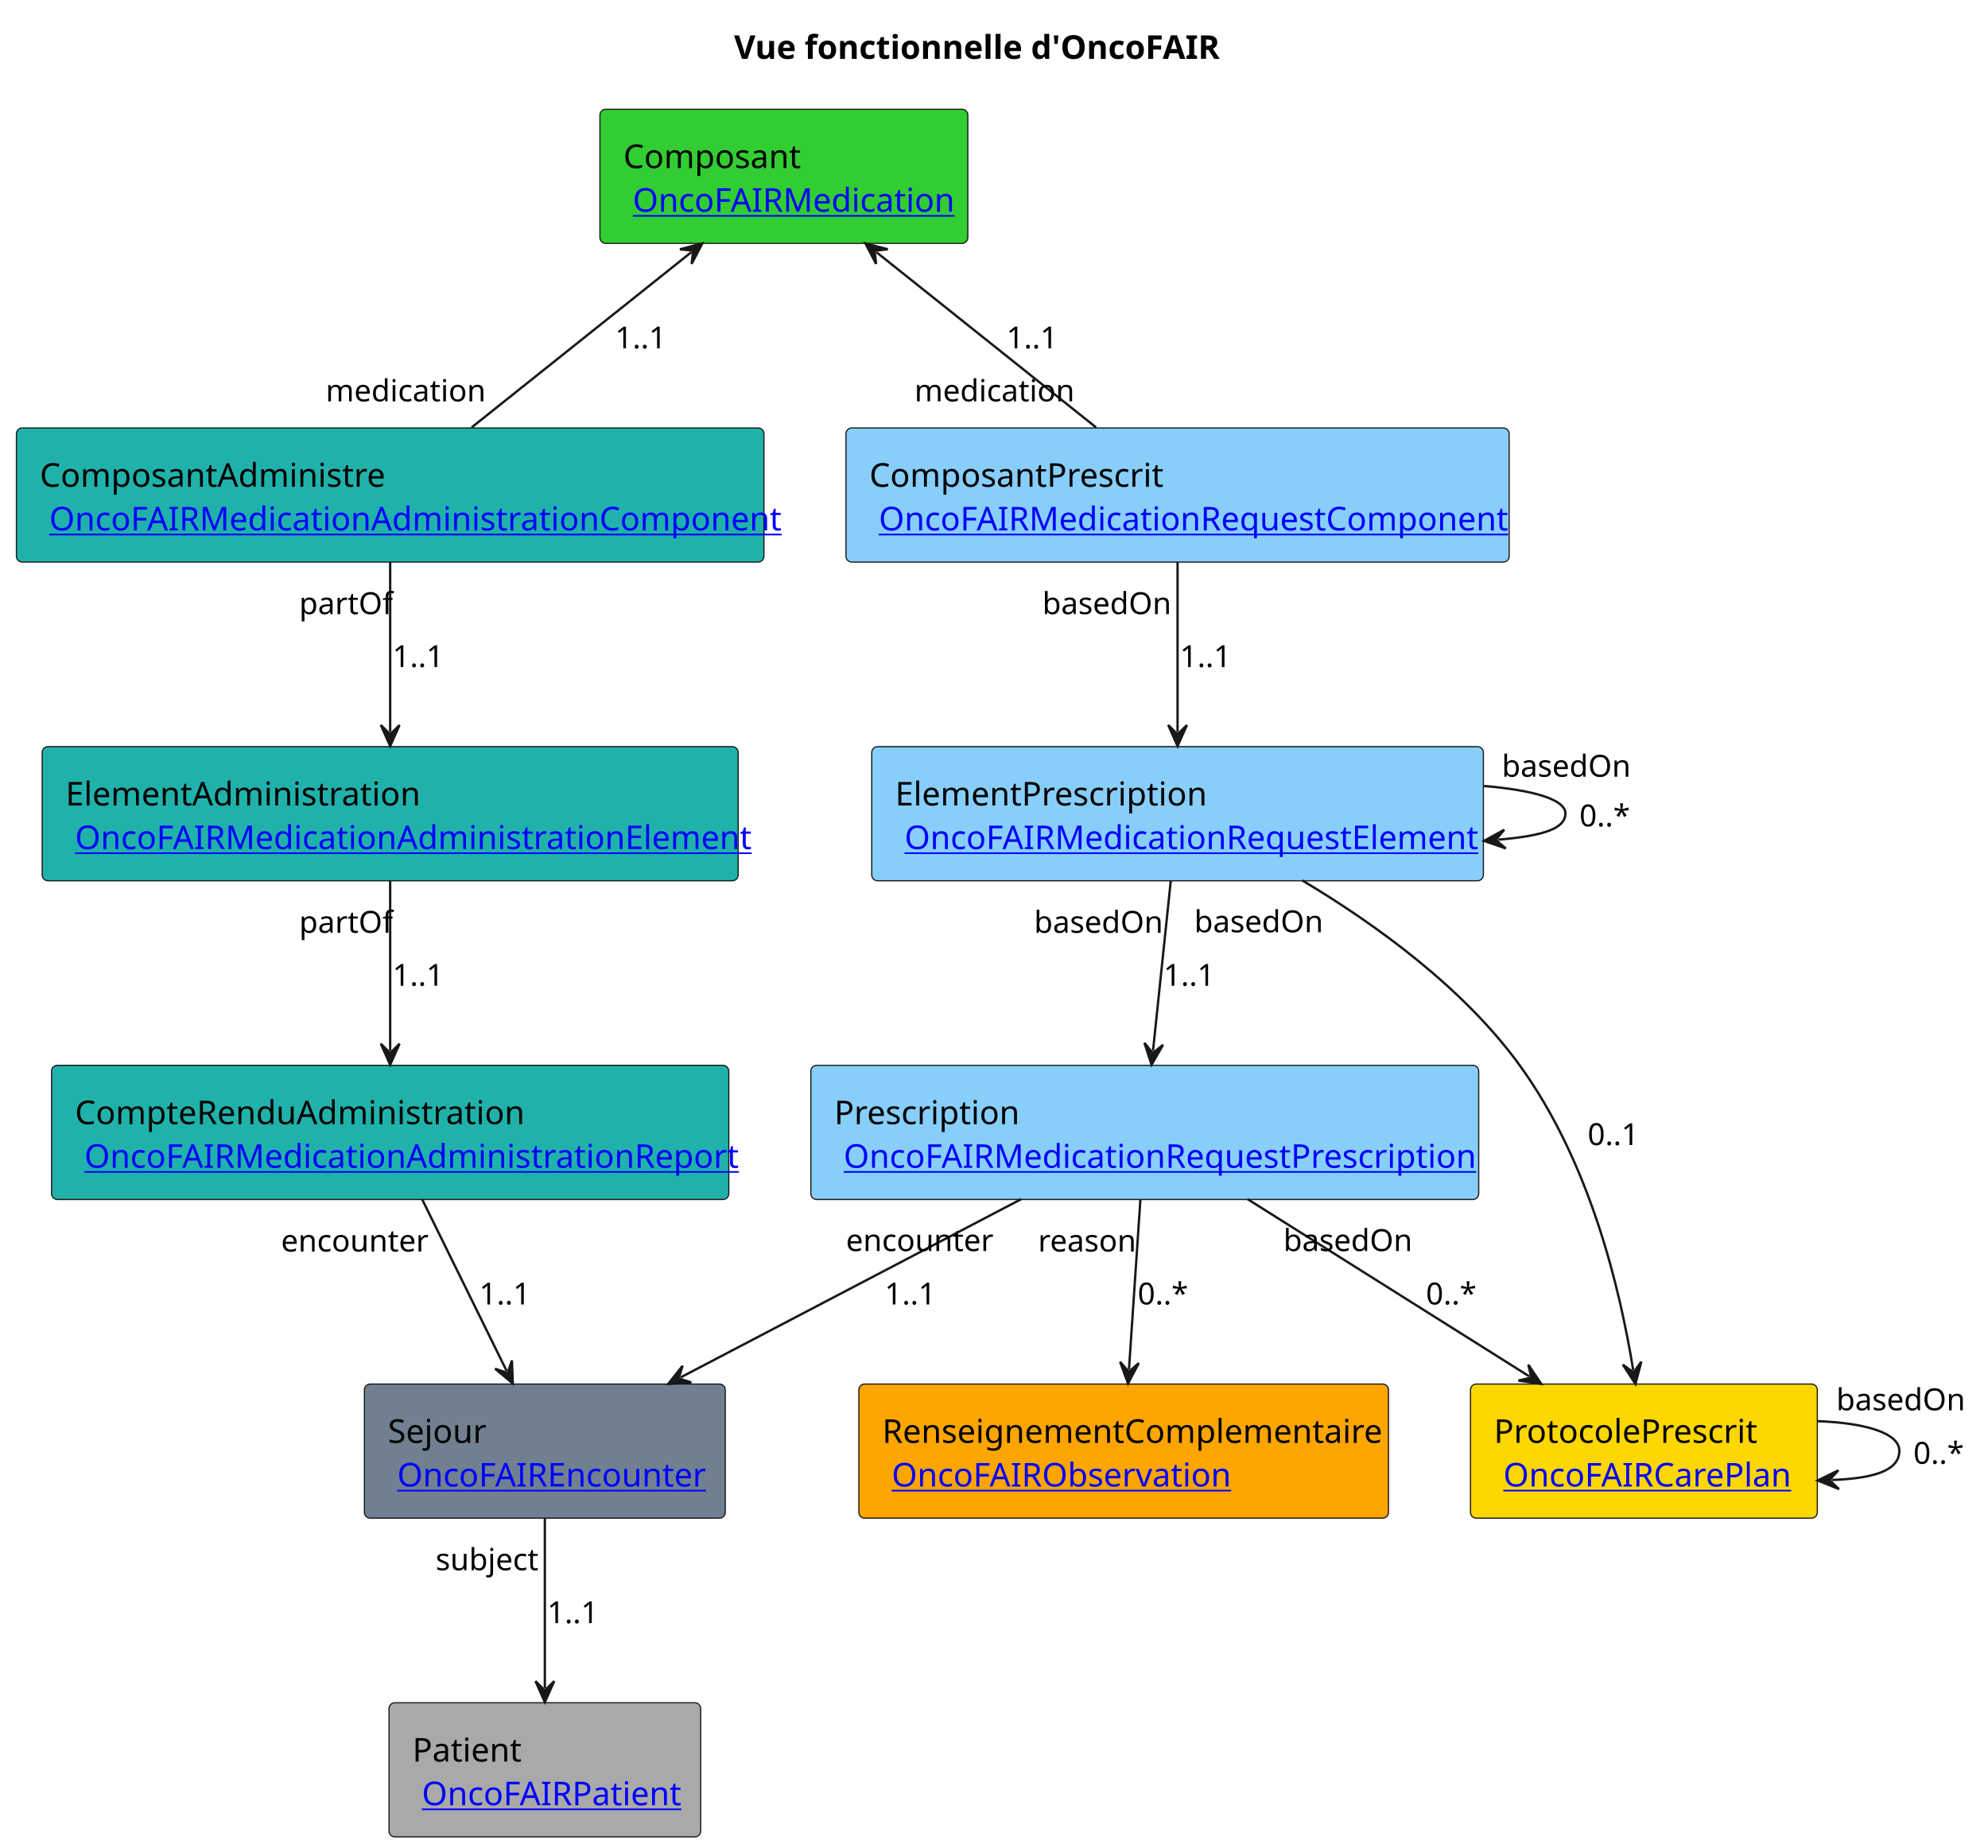
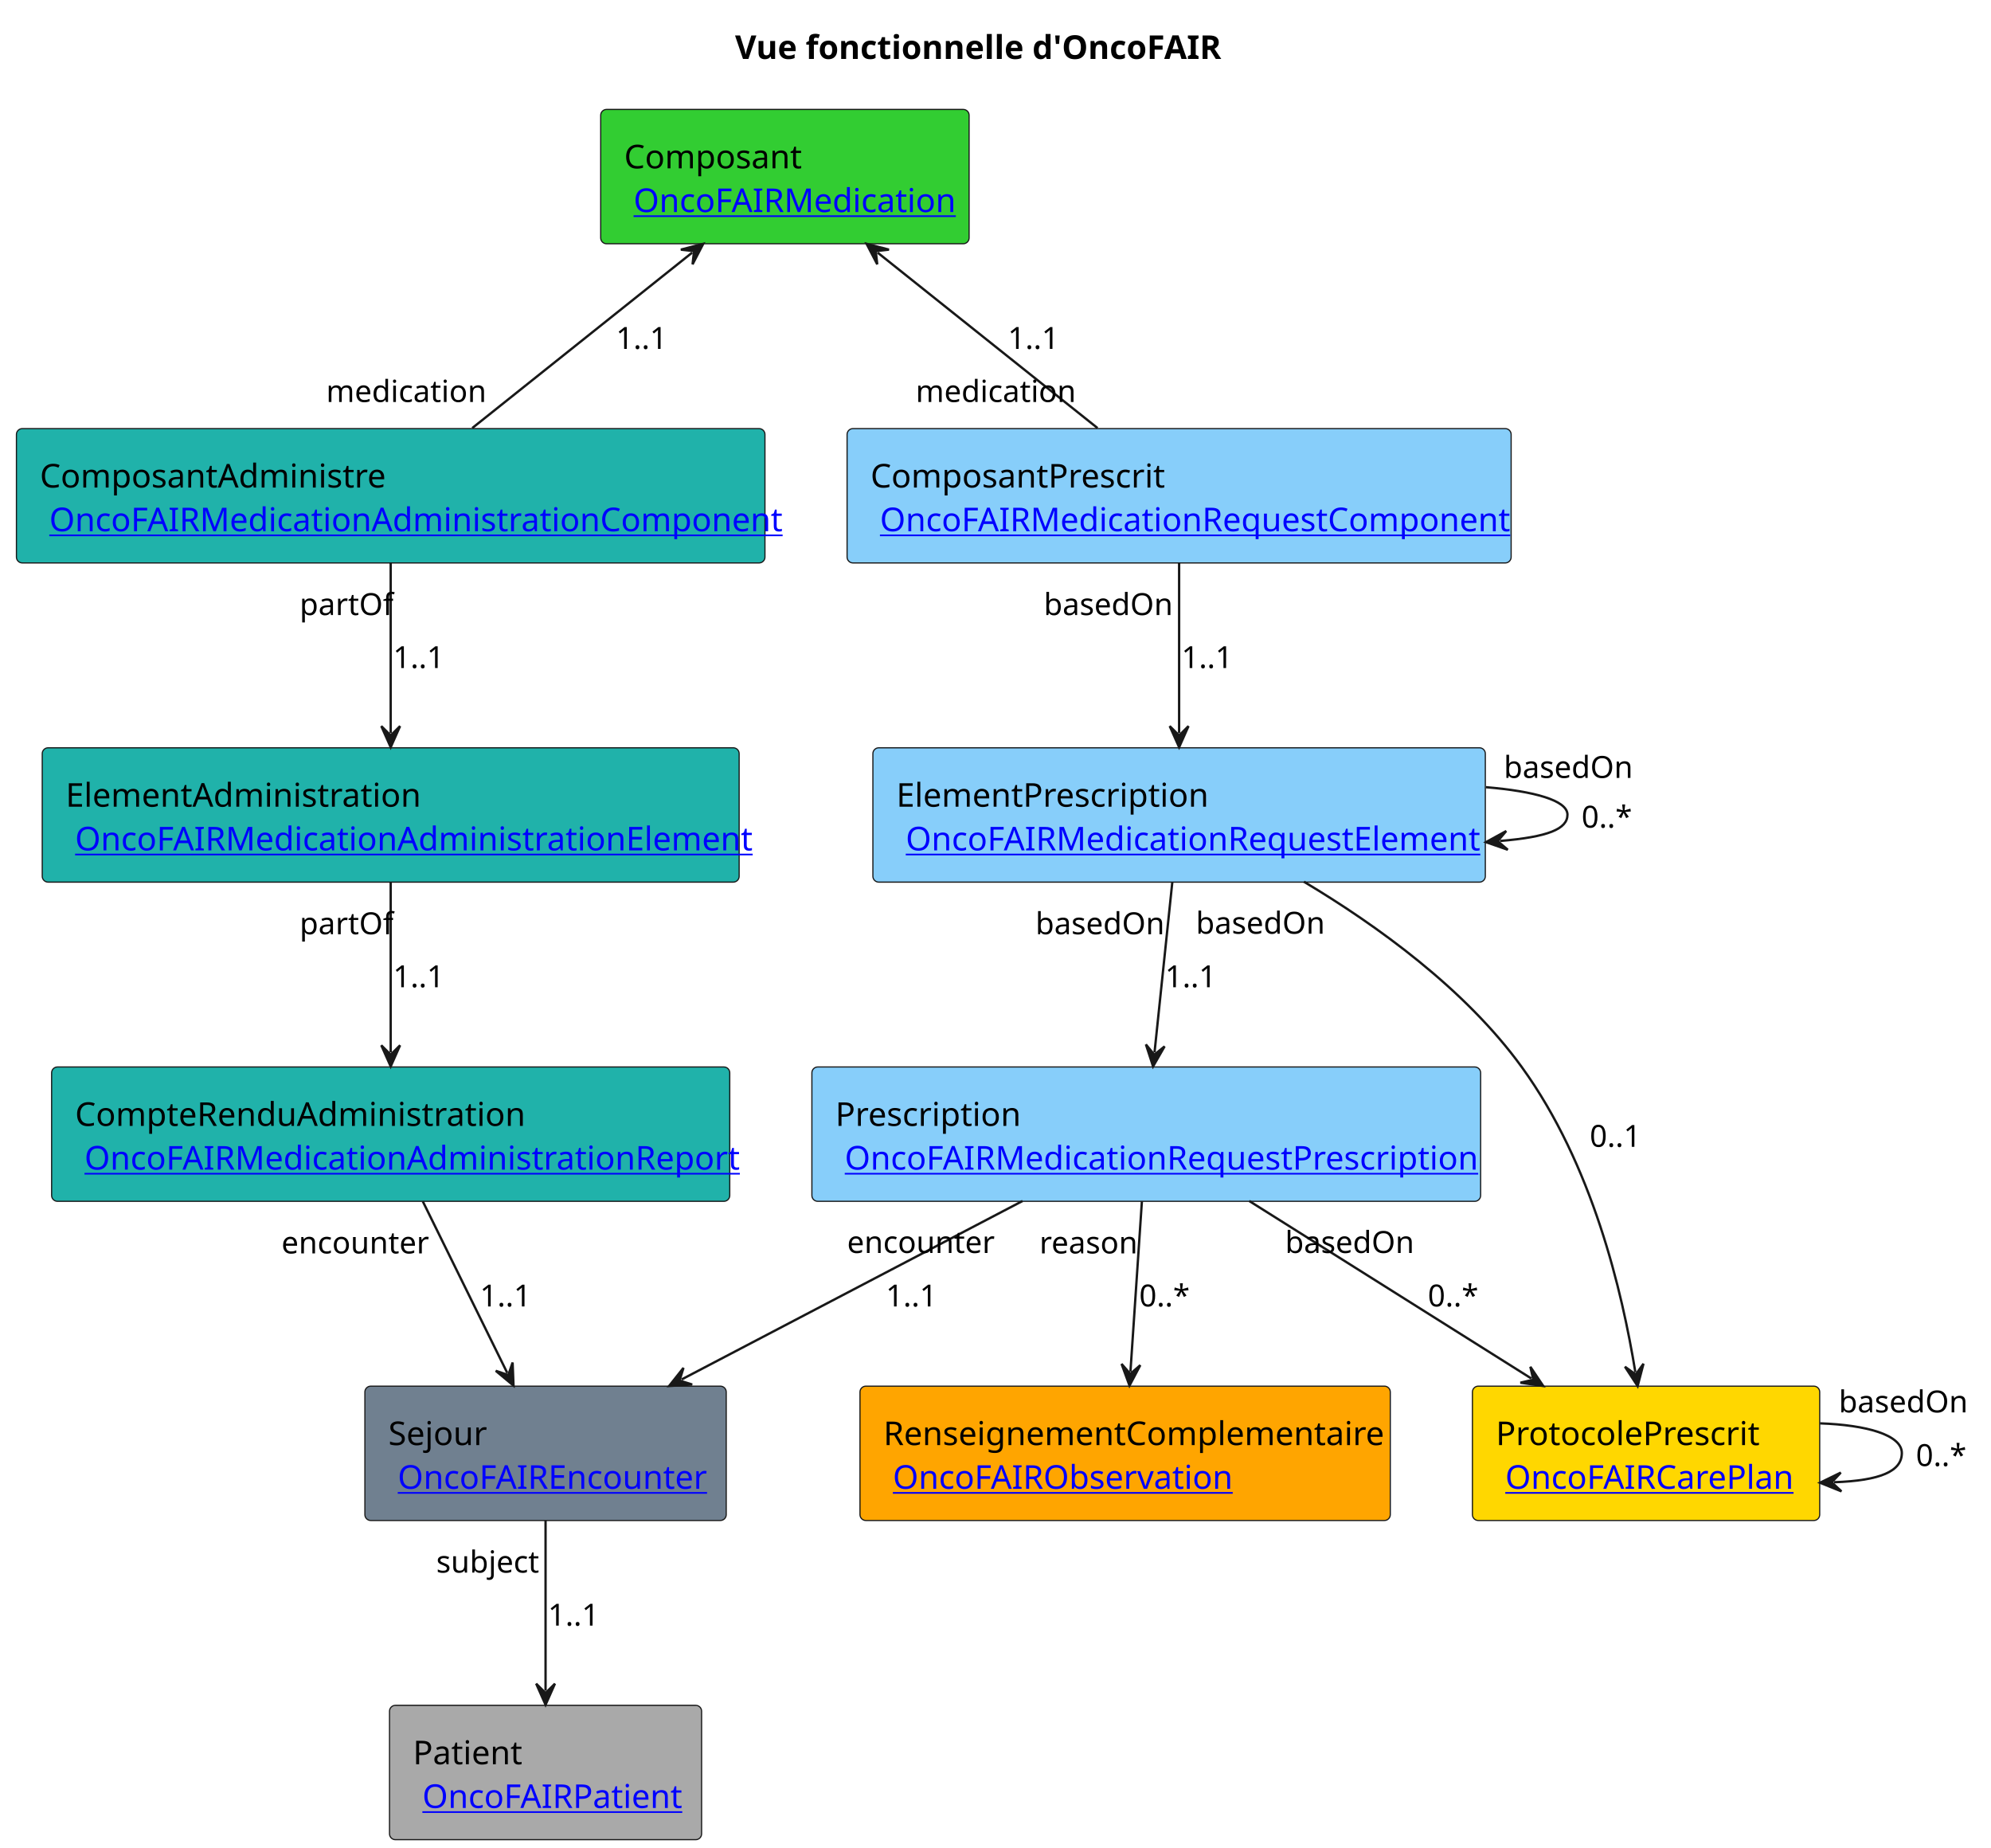
- <svg xmlns="http://www.w3.org/2000/svg" xmlns:xlink="http://www.w3.org/1999/xlink" contentStyleType="text/css" height="473.4px" preserveAspectRatio="none" style="width:509px;height:473px;background:#FFFFFF;" version="1.1" viewBox="0 0 509 473" width="509.4px" zoomAndPan="magnify">
+ <svg xmlns="http://www.w3.org/2000/svg" xmlns:xlink="http://www.w3.org/1999/xlink" contentStyleType="text/css" height="464.938px" preserveAspectRatio="none" style="width:500px;height:464px;background:#FFFFFF;" version="1.1" viewBox="0 0 500 464" width="500.295px" zoomAndPan="magnify">
  <defs />
  <g>
-     <text fill="#000000" font-family="sans-serif" font-size="8.4" font-weight="bold" lengthAdjust="spacing" textLength="125.4" x="187.95" y="15.065">Vue fonctionnelle d'OncoFAIR</text>
+     <text fill="#000000" font-family="sans-serif" font-size="8.25" font-weight="bold" lengthAdjust="spacing" textLength="123.159" x="184.59" y="14.795">Vue fonctionnelle d'OncoFAIR</text>
    <g id="elem_ProtocolePrescrit">
-       <rect fill="#FFD700" height="34.345" rx="1.5" ry="1.5" style="stroke:#181818;stroke-width:0.3;" width="88.8" x="376.5" y="354.373" />
-       <text fill="#000000" font-family="sans-serif" font-size="8.4" lengthAdjust="spacing" textLength="64.8" x="382.5" y="369.437">ProtocolePrescrit</text>
-       <text fill="#000000" font-family="sans-serif" font-size="8.4" lengthAdjust="spacing" textLength="2.4" x="382.5" y="380.61"> </text>
+       <rect fill="#FFD700" height="33.731" rx="1.473" ry="1.473" style="stroke:#181818;stroke-width:0.295;" width="87.213" x="369.77" y="348.038" />
+       <text fill="#000000" font-family="sans-serif" font-size="8.25" lengthAdjust="spacing" textLength="63.642" x="375.663" y="362.834">ProtocolePrescrit</text>
+       <text fill="#000000" font-family="sans-serif" font-size="8.25" lengthAdjust="spacing" textLength="2.357" x="375.663" y="373.807"> </text>
      <a href="StructureDefinition-oncofair-careplan.html" target="_top" title="StructureDefinition-oncofair-careplan.html" xlink:actuate="onRequest" xlink:href="StructureDefinition-oncofair-careplan.html" xlink:show="new" xlink:title="StructureDefinition-oncofair-careplan.html" xlink:type="simple">
-         <text fill="#0000FF" font-family="sans-serif" font-size="8.4" lengthAdjust="spacing" text-decoration="underline" textLength="74.4" x="384.9" y="380.61">OncoFAIRCarePlan</text>
+         <text fill="#0000FF" font-family="sans-serif" font-size="8.25" lengthAdjust="spacing" text-decoration="underline" textLength="73.07" x="378.02" y="373.807">OncoFAIRCarePlan</text>
      </a>
    </g>
    <g id="elem_Sejour">
-       <rect fill="#708090" height="34.345" rx="1.5" ry="1.5" style="stroke:#181818;stroke-width:0.3;" width="92.4" x="93.3" y="354.373" />
-       <text fill="#000000" font-family="sans-serif" font-size="8.4" lengthAdjust="spacing" textLength="24.6" x="99.3" y="369.437">Sejour</text>
-       <text fill="#000000" font-family="sans-serif" font-size="8.4" lengthAdjust="spacing" textLength="2.4" x="99.3" y="380.61"> </text>
+       <rect fill="#708090" height="33.731" rx="1.473" ry="1.473" style="stroke:#181818;stroke-width:0.295;" width="90.748" x="91.632" y="348.038" />
+       <text fill="#000000" font-family="sans-serif" font-size="8.25" lengthAdjust="spacing" textLength="24.16" x="97.525" y="362.834">Sejour</text>
+       <text fill="#000000" font-family="sans-serif" font-size="8.25" lengthAdjust="spacing" textLength="2.357" x="97.525" y="373.807"> </text>
      <a href="StructureDefinition-oncofair-encounter.html" target="_top" title="StructureDefinition-oncofair-encounter.html" xlink:actuate="onRequest" xlink:href="StructureDefinition-oncofair-encounter.html" xlink:show="new" xlink:title="StructureDefinition-oncofair-encounter.html" xlink:type="simple">
-         <text fill="#0000FF" font-family="sans-serif" font-size="8.4" lengthAdjust="spacing" text-decoration="underline" textLength="78" x="101.7" y="380.61">OncoFAIREncounter</text>
+         <text fill="#0000FF" font-family="sans-serif" font-size="8.25" lengthAdjust="spacing" text-decoration="underline" textLength="76.606" x="99.882" y="373.807">OncoFAIREncounter</text>
      </a>
    </g>
    <g id="elem_Composant">
-       <rect fill="#32CD32" height="34.345" rx="1.5" ry="1.5" style="stroke:#181818;stroke-width:0.3;" width="94.2" x="153.6" y="27.973" />
-       <text fill="#000000" font-family="sans-serif" font-size="8.4" lengthAdjust="spacing" textLength="43.2" x="159.6" y="43.037">Composant</text>
-       <text fill="#000000" font-family="sans-serif" font-size="8.4" lengthAdjust="spacing" textLength="2.4" x="159.6" y="54.21"> </text>
+       <rect fill="#32CD32" height="33.731" rx="1.473" ry="1.473" style="stroke:#181818;stroke-width:0.295;" width="92.516" x="150.854" y="27.473" />
+       <text fill="#000000" font-family="sans-serif" font-size="8.25" lengthAdjust="spacing" textLength="42.428" x="156.747" y="42.268">Composant</text>
+       <text fill="#000000" font-family="sans-serif" font-size="8.25" lengthAdjust="spacing" textLength="2.357" x="156.747" y="53.241"> </text>
      <a href="StructureDefinition-oncofair-medication.html" target="_top" title="StructureDefinition-oncofair-medication.html" xlink:actuate="onRequest" xlink:href="StructureDefinition-oncofair-medication.html" xlink:show="new" xlink:title="StructureDefinition-oncofair-medication.html" xlink:type="simple">
-         <text fill="#0000FF" font-family="sans-serif" font-size="8.4" lengthAdjust="spacing" text-decoration="underline" textLength="79.8" x="162" y="54.21">OncoFAIRMedication</text>
+         <text fill="#0000FF" font-family="sans-serif" font-size="8.25" lengthAdjust="spacing" text-decoration="underline" textLength="78.374" x="159.104" y="53.241">OncoFAIRMedication</text>
      </a>
    </g>
    <g id="elem_ComposantAdministre">
-       <rect fill="#20B2AA" height="34.345" rx="1.5" ry="1.5" style="stroke:#181818;stroke-width:0.3;" width="191.4" x="4.2" y="109.573" />
-       <text fill="#000000" font-family="sans-serif" font-size="8.4" lengthAdjust="spacing" textLength="82.8" x="10.2" y="124.637">ComposantAdministre</text>
-       <text fill="#000000" font-family="sans-serif" font-size="8.4" lengthAdjust="spacing" textLength="2.4" x="10.2" y="135.81"> </text>
+       <rect fill="#20B2AA" height="33.731" rx="1.473" ry="1.473" style="stroke:#181818;stroke-width:0.295;" width="187.979" x="4.125" y="107.614" />
+       <text fill="#000000" font-family="sans-serif" font-size="8.25" lengthAdjust="spacing" textLength="81.32" x="10.018" y="122.409">ComposantAdministre</text>
+       <text fill="#000000" font-family="sans-serif" font-size="8.25" lengthAdjust="spacing" textLength="2.357" x="10.018" y="133.382"> </text>
      <a href="StructureDefinition-oncofair-medicationadministration-component.html" target="_top" title="StructureDefinition-oncofair-medicationadministration-component.html" xlink:actuate="onRequest" xlink:href="StructureDefinition-oncofair-medicationadministration-component.html" xlink:show="new" xlink:title="StructureDefinition-oncofair-medicationadministration-component.html" xlink:type="simple">
-         <text fill="#0000FF" font-family="sans-serif" font-size="8.4" lengthAdjust="spacing" text-decoration="underline" textLength="177" x="12.6" y="135.81">OncoFAIRMedicationAdministrationComponent</text>
+         <text fill="#0000FF" font-family="sans-serif" font-size="8.25" lengthAdjust="spacing" text-decoration="underline" textLength="173.836" x="12.375" y="133.382">OncoFAIRMedicationAdministrationComponent</text>
      </a>
    </g>
    <g id="elem_ElementAdministration">
-       <rect fill="#20B2AA" height="34.345" rx="1.5" ry="1.5" style="stroke:#181818;stroke-width:0.3;" width="178.2" x="10.8" y="191.173" />
-       <text fill="#000000" font-family="sans-serif" font-size="8.4" lengthAdjust="spacing" textLength="84" x="16.8" y="206.237">ElementAdministration</text>
-       <text fill="#000000" font-family="sans-serif" font-size="8.4" lengthAdjust="spacing" textLength="2.4" x="16.8" y="217.41"> </text>
+       <rect fill="#20B2AA" height="33.731" rx="1.473" ry="1.473" style="stroke:#181818;stroke-width:0.295;" width="175.015" x="10.607" y="187.756" />
+       <text fill="#000000" font-family="sans-serif" font-size="8.25" lengthAdjust="spacing" textLength="82.499" x="16.5" y="202.551">ElementAdministration</text>
+       <text fill="#000000" font-family="sans-serif" font-size="8.25" lengthAdjust="spacing" textLength="2.357" x="16.5" y="213.524"> </text>
      <a href="StructureDefinition-oncofair-medicationadministration-element.html" target="_top" title="StructureDefinition-oncofair-medicationadministration-element.html" xlink:actuate="onRequest" xlink:href="StructureDefinition-oncofair-medicationadministration-element.html" xlink:show="new" xlink:title="StructureDefinition-oncofair-medicationadministration-element.html" xlink:type="simple">
-         <text fill="#0000FF" font-family="sans-serif" font-size="8.4" lengthAdjust="spacing" text-decoration="underline" textLength="163.8" x="19.2" y="217.41">OncoFAIRMedicationAdministrationElement</text>
+         <text fill="#0000FF" font-family="sans-serif" font-size="8.25" lengthAdjust="spacing" text-decoration="underline" textLength="160.872" x="18.857" y="213.524">OncoFAIRMedicationAdministrationElement</text>
      </a>
    </g>
    <g id="elem_CompteRenduAdministration">
-       <rect fill="#20B2AA" height="34.345" rx="1.5" ry="1.5" style="stroke:#181818;stroke-width:0.3;" width="173.4" x="13.2" y="272.773" />
-       <text fill="#000000" font-family="sans-serif" font-size="8.4" lengthAdjust="spacing" textLength="108" x="19.2" y="287.837">CompteRenduAdministration</text>
-       <text fill="#000000" font-family="sans-serif" font-size="8.4" lengthAdjust="spacing" textLength="2.4" x="19.2" y="299.01"> </text>
+       <rect fill="#20B2AA" height="33.731" rx="1.473" ry="1.473" style="stroke:#181818;stroke-width:0.295;" width="170.3" x="12.964" y="267.897" />
+       <text fill="#000000" font-family="sans-serif" font-size="8.25" lengthAdjust="spacing" textLength="106.07" x="18.857" y="282.692">CompteRenduAdministration</text>
+       <text fill="#000000" font-family="sans-serif" font-size="8.25" lengthAdjust="spacing" textLength="2.357" x="18.857" y="293.665"> </text>
      <a href="StructureDefinition-oncofair-medicationadministration-report.html" target="_top" title="StructureDefinition-oncofair-medicationadministration-report.html" xlink:actuate="onRequest" xlink:href="StructureDefinition-oncofair-medicationadministration-report.html" xlink:show="new" xlink:title="StructureDefinition-oncofair-medicationadministration-report.html" xlink:type="simple">
-         <text fill="#0000FF" font-family="sans-serif" font-size="8.4" lengthAdjust="spacing" text-decoration="underline" textLength="159" x="21.6" y="299.01">OncoFAIRMedicationAdministrationReport</text>
+         <text fill="#0000FF" font-family="sans-serif" font-size="8.25" lengthAdjust="spacing" text-decoration="underline" textLength="156.158" x="21.214" y="293.665">OncoFAIRMedicationAdministrationReport</text>
      </a>
    </g>
    <g id="elem_ComposantPrescrit">
-       <rect fill="#87CEFA" height="34.345" rx="1.5" ry="1.5" style="stroke:#181818;stroke-width:0.3;" width="169.8" x="216.6" y="109.573" />
-       <text fill="#000000" font-family="sans-serif" font-size="8.4" lengthAdjust="spacing" textLength="72" x="222.6" y="124.637">ComposantPrescrit</text>
-       <text fill="#000000" font-family="sans-serif" font-size="8.4" lengthAdjust="spacing" textLength="2.4" x="222.6" y="135.81"> </text>
+       <rect fill="#87CEFA" height="33.731" rx="1.473" ry="1.473" style="stroke:#181818;stroke-width:0.295;" width="166.765" x="212.728" y="107.614" />
+       <text fill="#000000" font-family="sans-serif" font-size="8.25" lengthAdjust="spacing" textLength="70.713" x="218.621" y="122.409">ComposantPrescrit</text>
+       <text fill="#000000" font-family="sans-serif" font-size="8.25" lengthAdjust="spacing" textLength="2.357" x="218.621" y="133.382"> </text>
      <a href="StructureDefinition-oncofair-medicationrequest-component.html" target="_top" title="StructureDefinition-oncofair-medicationrequest-component.html" xlink:actuate="onRequest" xlink:href="StructureDefinition-oncofair-medicationrequest-component.html" xlink:show="new" xlink:title="StructureDefinition-oncofair-medicationrequest-component.html" xlink:type="simple">
-         <text fill="#0000FF" font-family="sans-serif" font-size="8.4" lengthAdjust="spacing" text-decoration="underline" textLength="155.4" x="225" y="135.81">OncoFAIRMedicationRequestComponent</text>
+         <text fill="#0000FF" font-family="sans-serif" font-size="8.25" lengthAdjust="spacing" text-decoration="underline" textLength="152.622" x="220.978" y="133.382">OncoFAIRMedicationRequestComponent</text>
      </a>
    </g>
    <g id="elem_ElementPrescription">
-       <rect fill="#87CEFA" height="34.345" rx="1.5" ry="1.5" style="stroke:#181818;stroke-width:0.3;" width="156.6" x="223.2" y="191.173" />
-       <text fill="#000000" font-family="sans-serif" font-size="8.4" lengthAdjust="spacing" textLength="75.6" x="229.2" y="206.237">ElementPrescription</text>
-       <text fill="#000000" font-family="sans-serif" font-size="8.4" lengthAdjust="spacing" textLength="2.4" x="229.2" y="217.41"> </text>
+       <rect fill="#87CEFA" height="33.731" rx="1.473" ry="1.473" style="stroke:#181818;stroke-width:0.295;" width="153.801" x="219.21" y="187.756" />
+       <text fill="#000000" font-family="sans-serif" font-size="8.25" lengthAdjust="spacing" textLength="74.249" x="225.103" y="202.551">ElementPrescription</text>
+       <text fill="#000000" font-family="sans-serif" font-size="8.25" lengthAdjust="spacing" textLength="2.357" x="225.103" y="213.524"> </text>
      <a href="StructureDefinition-oncofair-medicationrequest-element.html" target="_top" title="StructureDefinition-oncofair-medicationrequest-element.html" xlink:actuate="onRequest" xlink:href="StructureDefinition-oncofair-medicationrequest-element.html" xlink:show="new" xlink:title="StructureDefinition-oncofair-medicationrequest-element.html" xlink:type="simple">
-         <text fill="#0000FF" font-family="sans-serif" font-size="8.4" lengthAdjust="spacing" text-decoration="underline" textLength="142.2" x="231.6" y="217.41">OncoFAIRMedicationRequestElement</text>
+         <text fill="#0000FF" font-family="sans-serif" font-size="8.25" lengthAdjust="spacing" text-decoration="underline" textLength="139.658" x="227.46" y="213.524">OncoFAIRMedicationRequestElement</text>
      </a>
    </g>
    <g id="elem_Prescription">
-       <rect fill="#87CEFA" height="34.345" rx="1.5" ry="1.5" style="stroke:#181818;stroke-width:0.3;" width="171" x="207.6" y="272.773" />
-       <text fill="#000000" font-family="sans-serif" font-size="8.4" lengthAdjust="spacing" textLength="45" x="213.6" y="287.837">Prescription</text>
-       <text fill="#000000" font-family="sans-serif" font-size="8.4" lengthAdjust="spacing" textLength="2.4" x="213.6" y="299.01"> </text>
+       <rect fill="#87CEFA" height="33.731" rx="1.473" ry="1.473" style="stroke:#181818;stroke-width:0.295;" width="167.943" x="203.889" y="267.897" />
+       <text fill="#000000" font-family="sans-serif" font-size="8.25" lengthAdjust="spacing" textLength="44.196" x="209.782" y="282.692">Prescription</text>
+       <text fill="#000000" font-family="sans-serif" font-size="8.25" lengthAdjust="spacing" textLength="2.357" x="209.782" y="293.665"> </text>
      <a href="StructureDefinition-oncofair-medicationrequest-prescription.html" target="_top" title="StructureDefinition-oncofair-medicationrequest-prescription.html" xlink:actuate="onRequest" xlink:href="StructureDefinition-oncofair-medicationrequest-prescription.html" xlink:show="new" xlink:title="StructureDefinition-oncofair-medicationrequest-prescription.html" xlink:type="simple">
-         <text fill="#0000FF" font-family="sans-serif" font-size="8.4" lengthAdjust="spacing" text-decoration="underline" textLength="156.6" x="216" y="299.01">OncoFAIRMedicationRequestPrescription</text>
+         <text fill="#0000FF" font-family="sans-serif" font-size="8.25" lengthAdjust="spacing" text-decoration="underline" textLength="153.801" x="212.139" y="293.665">OncoFAIRMedicationRequestPrescription</text>
      </a>
    </g>
    <g id="elem_RenseignementComplementaire">
-       <rect fill="#FFA500" height="34.345" rx="1.5" ry="1.5" style="stroke:#181818;stroke-width:0.3;" width="135.6" x="219.9" y="354.373" />
-       <text fill="#000000" font-family="sans-serif" font-size="8.4" lengthAdjust="spacing" textLength="121.2" x="225.9" y="369.437">RenseignementComplementaire</text>
-       <text fill="#000000" font-family="sans-serif" font-size="8.4" lengthAdjust="spacing" textLength="2.4" x="225.9" y="380.61"> </text>
+       <rect fill="#FFA500" height="33.731" rx="1.473" ry="1.473" style="stroke:#181818;stroke-width:0.295;" width="133.176" x="215.969" y="348.038" />
+       <text fill="#000000" font-family="sans-serif" font-size="8.25" lengthAdjust="spacing" textLength="119.034" x="221.862" y="362.834">RenseignementComplementaire</text>
+       <text fill="#000000" font-family="sans-serif" font-size="8.25" lengthAdjust="spacing" textLength="2.357" x="221.862" y="373.807"> </text>
      <a href="StructureDefinition-oncofair-observation.html" target="_top" title="StructureDefinition-oncofair-observation.html" xlink:actuate="onRequest" xlink:href="StructureDefinition-oncofair-observation.html" xlink:show="new" xlink:title="StructureDefinition-oncofair-observation.html" xlink:type="simple">
-         <text fill="#0000FF" font-family="sans-serif" font-size="8.4" lengthAdjust="spacing" text-decoration="underline" textLength="85.2" x="228.3" y="380.61">OncoFAIRObservation</text>
+         <text fill="#0000FF" font-family="sans-serif" font-size="8.25" lengthAdjust="spacing" text-decoration="underline" textLength="83.677" x="224.219" y="373.807">OncoFAIRObservation</text>
      </a>
    </g>
    <g id="elem_Patient">
-       <rect fill="#A9A9A9" height="34.345" rx="1.5" ry="1.5" style="stroke:#181818;stroke-width:0.3;" width="79.8" x="99.6" y="435.973" />
-       <text fill="#000000" font-family="sans-serif" font-size="8.4" lengthAdjust="spacing" textLength="26.4" x="105.6" y="451.037">Patient</text>
-       <text fill="#000000" font-family="sans-serif" font-size="8.4" lengthAdjust="spacing" textLength="2.4" x="105.6" y="462.21"> </text>
+       <rect fill="#A9A9A9" height="33.731" rx="1.473" ry="1.473" style="stroke:#181818;stroke-width:0.295;" width="78.374" x="97.82" y="428.18" />
+       <text fill="#000000" font-family="sans-serif" font-size="8.25" lengthAdjust="spacing" textLength="25.928" x="103.712" y="442.975">Patient</text>
+       <text fill="#000000" font-family="sans-serif" font-size="8.25" lengthAdjust="spacing" textLength="2.357" x="103.712" y="453.948"> </text>
      <a href="StructureDefinition-oncofair-patient.html" target="_top" title="StructureDefinition-oncofair-patient.html" xlink:actuate="onRequest" xlink:href="StructureDefinition-oncofair-patient.html" xlink:show="new" xlink:title="StructureDefinition-oncofair-patient.html" xlink:type="simple">
-         <text fill="#0000FF" font-family="sans-serif" font-size="8.4" lengthAdjust="spacing" text-decoration="underline" textLength="65.4" x="108" y="462.21">OncoFAIRPatient</text>
+         <text fill="#0000FF" font-family="sans-serif" font-size="8.25" lengthAdjust="spacing" text-decoration="underline" textLength="64.231" x="106.07" y="453.948">OncoFAIRPatient</text>
      </a>
    </g>
    <g id="link_ProtocolePrescrit_ProtocolePrescrit">
-       <path d="M465.378,363.883 C477.27,364.303 486.3,366.829 486.3,371.473 C486.3,376.117 480.868,378.516 468.976,378.936 " fill="none" id="ProtocolePrescrit-to-ProtocolePrescrit" style="stroke:#181818;stroke-width:0.6;" />
-       <polygon fill="#181818" points="465.378,379.063,470.859,381.271,468.376,378.957,470.69,376.474,465.378,379.063" style="stroke:#181818;stroke-width:0.6;" />
-       <text fill="#000000" font-family="sans-serif" font-size="7.8" lengthAdjust="spacing" textLength="12" x="489.9" y="374.79">0..*</text>
-       <text fill="#000000" font-family="sans-serif" font-size="7.8" lengthAdjust="spacing" textLength="31.2" x="470.166" y="361.09">basedOn</text>
+       <path d="M457.06,357.378 C468.739,357.791 477.608,360.272 477.608,364.833 C477.608,369.394 472.272,371.75 460.593,372.162 " fill="none" id="ProtocolePrescrit-to-ProtocolePrescrit" style="stroke:#181818;stroke-width:0.589;" />
+       <polygon fill="#181818" points="457.06,372.287,462.443,374.455,460.004,372.183,462.276,369.744,457.06,372.287" style="stroke:#181818;stroke-width:0.589;" />
+       <text fill="#000000" font-family="sans-serif" font-size="7.661" lengthAdjust="spacing" textLength="11.786" x="481.143" y="368.09">0..*</text>
+       <text fill="#000000" font-family="sans-serif" font-size="7.661" lengthAdjust="spacing" textLength="30.642" x="461.761" y="354.635">basedOn</text>
    </g>
    <g id="link_Sejour_Patient">
-       <path d="M139.5,388.729 C139.5,402.529 139.5,418.441 139.5,432.235 " fill="none" id="Sejour-to-Patient" style="stroke:#181818;stroke-width:0.6;" />
-       <polygon fill="#181818" points="139.5,435.835,141.9,430.435,139.5,432.835,137.1,430.435,139.5,435.835" style="stroke:#181818;stroke-width:0.6;" />
-       <text fill="#000000" font-family="sans-serif" font-size="7.8" lengthAdjust="spacing" textLength="13.2" x="140.1" y="415.59">1..1</text>
-       <text fill="#000000" font-family="sans-serif" font-size="7.8" lengthAdjust="spacing" textLength="25.2" x="111.544" y="402.039">subject</text>
+       <path d="M137.006,381.78 C137.006,395.334 137.006,410.961 137.006,424.509 " fill="none" id="Sejour-to-Patient" style="stroke:#181818;stroke-width:0.589;" />
+       <polygon fill="#181818" points="137.006,428.044,139.364,422.741,137.006,425.098,134.649,422.741,137.006,428.044" style="stroke:#181818;stroke-width:0.589;" />
+       <text fill="#000000" font-family="sans-serif" font-size="7.661" lengthAdjust="spacing" textLength="12.964" x="137.596" y="408.161">1..1</text>
+       <text fill="#000000" font-family="sans-serif" font-size="7.661" lengthAdjust="spacing" textLength="24.75" x="109.55" y="394.853">subject</text>
    </g>
    <g id="link_ComposantAdministre_ElementAdministration">
-       <path d="M99.9,143.929 C99.9,157.729 99.9,173.641 99.9,187.435 " fill="none" id="ComposantAdministre-to-ElementAdministration" style="stroke:#181818;stroke-width:0.6;" />
-       <polygon fill="#181818" points="99.9,191.035,102.3,185.635,99.9,188.035,97.5,185.635,99.9,191.035" style="stroke:#181818;stroke-width:0.6;" />
-       <text fill="#000000" font-family="sans-serif" font-size="7.8" lengthAdjust="spacing" textLength="13.2" x="100.5" y="170.79">1..1</text>
-       <text fill="#000000" font-family="sans-serif" font-size="7.8" lengthAdjust="spacing" textLength="21" x="76.603" y="157.239">partOf</text>
+       <path d="M98.114,141.356 C98.114,154.909 98.114,170.537 98.114,184.084 " fill="none" id="ComposantAdministre-to-ElementAdministration" style="stroke:#181818;stroke-width:0.589;" />
+       <polygon fill="#181818" points="98.114,187.62,100.471,182.316,98.114,184.674,95.757,182.316,98.114,187.62" style="stroke:#181818;stroke-width:0.589;" />
+       <text fill="#000000" font-family="sans-serif" font-size="7.661" lengthAdjust="spacing" textLength="12.964" x="98.704" y="167.737">1..1</text>
+       <text fill="#000000" font-family="sans-serif" font-size="7.661" lengthAdjust="spacing" textLength="20.625" x="75.234" y="154.429">partOf</text>
    </g>
    <g id="link_Composant_ComposantAdministre">
-       <path d="M177,64.574 C159.702,78.374 138.054,95.641 120.762,109.435 " fill="none" id="Composant-backto-ComposantAdministre" style="stroke:#181818;stroke-width:0.6;" />
-       <polygon fill="#181818" points="179.814,62.329,174.096,63.82,177.469,64.2,177.089,67.572,179.814,62.329" style="stroke:#181818;stroke-width:0.6;" />
-       <text fill="#000000" font-family="sans-serif" font-size="7.8" lengthAdjust="spacing" textLength="13.2" x="157.5" y="89.19">1..1</text>
-       <text fill="#000000" font-family="sans-serif" font-size="7.8" lengthAdjust="spacing" textLength="37.8" x="83.391" y="102.768">medication</text>
+       <path d="M173.836,63.419 C156.847,76.973 135.586,93.931 118.603,107.478 " fill="none" id="Composant-backto-ComposantAdministre" style="stroke:#181818;stroke-width:0.589;" />
+       <polygon fill="#181818" points="176.6,61.215,170.984,62.679,174.297,63.052,173.924,66.365,176.6,61.215" style="stroke:#181818;stroke-width:0.589;" />
+       <text fill="#000000" font-family="sans-serif" font-size="7.661" lengthAdjust="spacing" textLength="12.964" x="154.685" y="87.595">1..1</text>
+       <text fill="#000000" font-family="sans-serif" font-size="7.661" lengthAdjust="spacing" textLength="37.124" x="81.901" y="100.931">medication</text>
    </g>
    <g id="link_ElementAdministration_CompteRenduAdministration">
-       <path d="M99.9,225.529 C99.9,239.329 99.9,255.241 99.9,269.035 " fill="none" id="ElementAdministration-to-CompteRenduAdministration" style="stroke:#181818;stroke-width:0.6;" />
-       <polygon fill="#181818" points="99.9,272.635,102.3,267.235,99.9,269.635,97.5,267.235,99.9,272.635" style="stroke:#181818;stroke-width:0.6;" />
-       <text fill="#000000" font-family="sans-serif" font-size="7.8" lengthAdjust="spacing" textLength="13.2" x="100.5" y="252.39">1..1</text>
-       <text fill="#000000" font-family="sans-serif" font-size="7.8" lengthAdjust="spacing" textLength="21" x="76.603" y="238.839">partOf</text>
+       <path d="M98.114,221.497 C98.114,235.051 98.114,250.678 98.114,264.226 " fill="none" id="ElementAdministration-to-CompteRenduAdministration" style="stroke:#181818;stroke-width:0.589;" />
+       <polygon fill="#181818" points="98.114,267.761,100.471,262.458,98.114,264.815,95.757,262.458,98.114,267.761" style="stroke:#181818;stroke-width:0.589;" />
+       <text fill="#000000" font-family="sans-serif" font-size="7.661" lengthAdjust="spacing" textLength="12.964" x="98.704" y="247.878">1..1</text>
+       <text fill="#000000" font-family="sans-serif" font-size="7.661" lengthAdjust="spacing" textLength="20.625" x="75.234" y="234.57">partOf</text>
    </g>
    <g id="link_CompteRenduAdministration_Sejour">
-       <path d="M108.108,307.129 C114.9,320.929 122.922,337.211 129.714,351.005 " fill="none" id="CompteRenduAdministration-to-Sejour" style="stroke:#181818;stroke-width:0.6;" />
-       <polygon fill="#181818" points="131.304,354.235,131.072,348.33,129.979,351.543,126.766,350.45,131.304,354.235" style="stroke:#181818;stroke-width:0.6;" />
-       <text fill="#000000" font-family="sans-serif" font-size="7.8" lengthAdjust="spacing" textLength="13.2" x="122.7" y="333.99">1..1</text>
-       <text fill="#000000" font-family="sans-serif" font-size="7.8" lengthAdjust="spacing" textLength="34.2" x="71.963" y="320.439">encounter</text>
+       <path d="M106.176,301.639 C112.846,315.192 120.725,331.183 127.395,344.731 " fill="none" id="CompteRenduAdministration-to-Sejour" style="stroke:#181818;stroke-width:0.589;" />
+       <polygon fill="#181818" points="128.957,347.903,128.729,342.104,127.655,345.26,124.5,344.186,128.957,347.903" style="stroke:#181818;stroke-width:0.589;" />
+       <text fill="#000000" font-family="sans-serif" font-size="7.661" lengthAdjust="spacing" textLength="12.964" x="120.507" y="328.02">1..1</text>
+       <text fill="#000000" font-family="sans-serif" font-size="7.661" lengthAdjust="spacing" textLength="33.589" x="70.677" y="314.712">encounter</text>
    </g>
    <g id="link_ComposantPrescrit_ElementPrescription">
-       <path d="M301.5,143.929 C301.5,157.729 301.5,173.641 301.5,187.435 " fill="none" id="ComposantPrescrit-to-ElementPrescription" style="stroke:#181818;stroke-width:0.6;" />
-       <polygon fill="#181818" points="301.5,191.035,303.9,185.635,301.5,188.035,299.1,185.635,301.5,191.035" style="stroke:#181818;stroke-width:0.6;" />
-       <text fill="#000000" font-family="sans-serif" font-size="7.8" lengthAdjust="spacing" textLength="13.2" x="302.1" y="170.79">1..1</text>
-       <text fill="#000000" font-family="sans-serif" font-size="7.8" lengthAdjust="spacing" textLength="31.2" x="266.887" y="157.239">basedOn</text>
+       <path d="M296.111,141.356 C296.111,154.909 296.111,170.537 296.111,184.084 " fill="none" id="ComposantPrescrit-to-ElementPrescription" style="stroke:#181818;stroke-width:0.589;" />
+       <polygon fill="#181818" points="296.111,187.62,298.468,182.316,296.111,184.674,293.754,182.316,296.111,187.62" style="stroke:#181818;stroke-width:0.589;" />
+       <text fill="#000000" font-family="sans-serif" font-size="7.661" lengthAdjust="spacing" textLength="12.964" x="296.7" y="167.737">1..1</text>
+       <text fill="#000000" font-family="sans-serif" font-size="7.661" lengthAdjust="spacing" textLength="30.642" x="262.117" y="154.429">basedOn</text>
    </g>
    <g id="link_Composant_ComposantPrescrit">
-       <path d="M224.4,64.574 C241.698,78.374 263.346,95.641 280.638,109.435 " fill="none" id="Composant-backto-ComposantPrescrit" style="stroke:#181818;stroke-width:0.6;" />
-       <polygon fill="#181818" points="221.586,62.329,224.31,67.572,223.931,64.2,227.304,63.82,221.586,62.329" style="stroke:#181818;stroke-width:0.6;" />
-       <text fill="#000000" font-family="sans-serif" font-size="7.8" lengthAdjust="spacing" textLength="13.2" x="257.7" y="89.19">1..1</text>
-       <text fill="#000000" font-family="sans-serif" font-size="7.8" lengthAdjust="spacing" textLength="37.8" x="234.14" y="102.768">medication</text>
+       <path d="M220.389,63.419 C237.378,76.973 258.639,93.931 275.622,107.478 " fill="none" id="Composant-backto-ComposantPrescrit" style="stroke:#181818;stroke-width:0.589;" />
+       <polygon fill="#181818" points="217.625,61.215,220.301,66.365,219.928,63.052,223.241,62.679,217.625,61.215" style="stroke:#181818;stroke-width:0.589;" />
+       <text fill="#000000" font-family="sans-serif" font-size="7.661" lengthAdjust="spacing" textLength="12.964" x="253.094" y="87.595">1..1</text>
+       <text fill="#000000" font-family="sans-serif" font-size="7.661" lengthAdjust="spacing" textLength="37.124" x="229.955" y="100.931">medication</text>
    </g>
    <g id="link_ElementPrescription_Prescription">
-       <path d="M299.76,225.529 C298.32,239.329 296.654,255.26 295.214,269.054 " fill="none" id="ElementPrescription-to-Prescription" style="stroke:#181818;stroke-width:0.6;" />
-       <polygon fill="#181818" points="294.84,272.635,297.788,267.513,295.151,269.651,293.014,267.015,294.84,272.635" style="stroke:#181818;stroke-width:0.6;" />
-       <text fill="#000000" font-family="sans-serif" font-size="7.8" lengthAdjust="spacing" textLength="13.2" x="297.9" y="252.39">1..1</text>
-       <text fill="#000000" font-family="sans-serif" font-size="7.8" lengthAdjust="spacing" textLength="31.2" x="264.767" y="238.839">basedOn</text>
+       <path d="M294.402,221.497 C292.988,235.051 291.351,250.697 289.937,264.245 " fill="none" id="ElementPrescription-to-Prescription" style="stroke:#181818;stroke-width:0.589;" />
+       <polygon fill="#181818" points="289.57,267.761,292.465,262.731,289.876,264.831,287.776,262.242,289.57,267.761" style="stroke:#181818;stroke-width:0.589;" />
+       <text fill="#000000" font-family="sans-serif" font-size="7.661" lengthAdjust="spacing" textLength="12.964" x="292.575" y="247.878">1..1</text>
+       <text fill="#000000" font-family="sans-serif" font-size="7.661" lengthAdjust="spacing" textLength="30.642" x="260.034" y="234.57">basedOn</text>
    </g>
    <g id="link_ElementPrescription_ElementPrescription">
-       <path d="M379.962,201.247 C392.34,202.285 400.8,204.625 400.8,208.273 C400.8,211.921 395.927,213.96 383.549,214.998 " fill="none" id="ElementPrescription-to-ElementPrescription" style="stroke:#181818;stroke-width:0.6;" />
-       <polygon fill="#181818" points="379.962,215.299,385.544,217.239,382.952,215.048,385.143,212.456,379.962,215.299" style="stroke:#181818;stroke-width:0.6;" />
-       <text fill="#000000" font-family="sans-serif" font-size="7.8" lengthAdjust="spacing" textLength="12" x="404.4" y="211.59">0..*</text>
-       <text fill="#000000" font-family="sans-serif" font-size="7.8" lengthAdjust="spacing" textLength="31.2" x="384.518" y="198.877">basedOn</text>
+       <path d="M373.17,197.649 C385.327,198.669 393.636,200.967 393.636,204.55 C393.636,208.133 388.85,210.135 376.694,211.155 " fill="none" id="ElementPrescription-to-ElementPrescription" style="stroke:#181818;stroke-width:0.589;" />
+       <polygon fill="#181818" points="373.17,211.45,378.652,213.356,376.106,211.204,378.258,208.658,373.17,211.45" style="stroke:#181818;stroke-width:0.589;" />
+       <text fill="#000000" font-family="sans-serif" font-size="7.661" lengthAdjust="spacing" textLength="11.786" x="397.171" y="207.808">0..*</text>
+       <text fill="#000000" font-family="sans-serif" font-size="7.661" lengthAdjust="spacing" textLength="30.642" x="377.645" y="195.322">basedOn</text>
    </g>
    <g id="link_ElementPrescription_ProtocolePrescrit">
-       <path d="M333.414,225.415 C352.032,236.539 374.628,252.805 389.1,272.773 C407.22,297.781 414.783,330.077 418.161,350.801 " fill="none" id="ElementPrescription-to-ProtocolePrescrit" style="stroke:#181818;stroke-width:0.6;" />
-       <polygon fill="#181818" points="418.74,354.355,420.24,348.639,418.257,351.394,415.502,349.411,418.74,354.355" style="stroke:#181818;stroke-width:0.6;" />
-       <text fill="#000000" font-family="sans-serif" font-size="7.8" lengthAdjust="spacing" textLength="13.2" x="406.5" y="293.19">0..1</text>
-       <text fill="#000000" font-family="sans-serif" font-size="7.8" lengthAdjust="spacing" textLength="31.2" x="305.783" y="238.7">basedOn</text>
+       <path d="M327.454,221.385 C345.74,232.311 367.932,248.286 382.145,267.897 C399.941,292.458 407.369,324.178 410.686,344.531 " fill="none" id="ElementPrescription-to-ProtocolePrescrit" style="stroke:#181818;stroke-width:0.589;" />
+       <polygon fill="#181818" points="411.255,348.021,412.728,342.407,410.781,345.113,408.076,343.166,411.255,348.021" style="stroke:#181818;stroke-width:0.589;" />
+       <text fill="#000000" font-family="sans-serif" font-size="7.661" lengthAdjust="spacing" textLength="12.964" x="399.234" y="287.949">0..1</text>
+       <text fill="#000000" font-family="sans-serif" font-size="7.661" lengthAdjust="spacing" textLength="30.642" x="300.317" y="234.434">basedOn</text>
    </g>
    <g id="link_Prescription_ProtocolePrescrit">
-       <path d="M319.428,307.033 C341.418,320.869 369.577,338.584 391.561,352.414 " fill="none" id="Prescription-to-ProtocolePrescrit" style="stroke:#181818;stroke-width:0.6;" />
-       <polygon fill="#181818" points="394.608,354.331,391.315,349.424,392.069,352.733,388.759,353.487,394.608,354.331" style="stroke:#181818;stroke-width:0.6;" />
-       <text fill="#000000" font-family="sans-serif" font-size="7.8" lengthAdjust="spacing" textLength="12" x="365.1" y="333.99">0..*</text>
-       <text fill="#000000" font-family="sans-serif" font-size="7.8" lengthAdjust="spacing" textLength="31.2" x="328.6" y="320.322">basedOn</text>
+       <path d="M313.718,301.545 C335.315,315.133 362.971,332.532 384.562,346.114 " fill="none" id="Prescription-to-ProtocolePrescrit" style="stroke:#181818;stroke-width:0.589;" />
+       <polygon fill="#181818" points="387.555,347.997,384.321,343.178,385.061,346.428,381.81,347.168,387.555,347.997" style="stroke:#181818;stroke-width:0.589;" />
+       <text fill="#000000" font-family="sans-serif" font-size="7.661" lengthAdjust="spacing" textLength="11.786" x="358.574" y="328.02">0..*</text>
+       <text fill="#000000" font-family="sans-serif" font-size="7.661" lengthAdjust="spacing" textLength="30.642" x="322.726" y="314.597">basedOn</text>
    </g>
    <g id="link_Prescription_Sejour">
-       <path d="M261.462,307.033 C235.026,320.869 200.709,338.831 174.286,352.661 " fill="none" id="Prescription-to-Sejour" style="stroke:#181818;stroke-width:0.6;" />
-       <polygon fill="#181818" points="171.096,354.331,176.993,353.953,173.754,352.94,174.767,349.7,171.096,354.331" style="stroke:#181818;stroke-width:0.6;" />
-       <text fill="#000000" font-family="sans-serif" font-size="7.8" lengthAdjust="spacing" textLength="13.2" x="226.5" y="333.99">1..1</text>
-       <text fill="#000000" font-family="sans-serif" font-size="7.8" lengthAdjust="spacing" textLength="34.2" x="216.601" y="320.322">encounter</text>
+       <path d="M256.788,301.545 C230.825,315.133 197.122,332.775 171.17,346.358 " fill="none" id="Prescription-to-Sejour" style="stroke:#181818;stroke-width:0.589;" />
+       <polygon fill="#181818" points="168.038,347.997,173.829,347.626,170.648,346.631,171.643,343.45,168.038,347.997" style="stroke:#181818;stroke-width:0.589;" />
+       <text fill="#000000" font-family="sans-serif" font-size="7.661" lengthAdjust="spacing" textLength="12.964" x="222.451" y="328.02">1..1</text>
+       <text fill="#000000" font-family="sans-serif" font-size="7.661" lengthAdjust="spacing" textLength="33.589" x="212.729" y="314.597">encounter</text>
    </g>
    <g id="link_Prescription_RenseignementComplementaire">
-       <path d="M291.984,307.129 C291.054,320.929 289.988,336.849 289.058,350.643 " fill="none" id="Prescription-to-RenseignementComplementaire" style="stroke:#181818;stroke-width:0.6;" />
-       <polygon fill="#181818" points="288.816,354.235,291.574,349.008,289.018,351.241,286.785,348.685,288.816,354.235" style="stroke:#181818;stroke-width:0.6;" />
-       <text fill="#000000" font-family="sans-serif" font-size="7.8" lengthAdjust="spacing" textLength="12" x="291.3" y="333.99">0..*</text>
-       <text fill="#000000" font-family="sans-serif" font-size="7.8" lengthAdjust="spacing" textLength="23.4" x="265.781" y="320.439">reason</text>
+       <path d="M286.765,301.639 C285.851,315.192 284.805,330.828 283.891,344.375 " fill="none" id="Prescription-to-RenseignementComplementaire" style="stroke:#181818;stroke-width:0.589;" />
+       <polygon fill="#181818" points="283.654,347.903,286.362,342.77,283.852,344.963,281.659,342.453,283.654,347.903" style="stroke:#181818;stroke-width:0.589;" />
+       <text fill="#000000" font-family="sans-serif" font-size="7.661" lengthAdjust="spacing" textLength="11.786" x="286.093" y="328.02">0..*</text>
+       <text fill="#000000" font-family="sans-serif" font-size="7.661" lengthAdjust="spacing" textLength="22.982" x="261.03" y="314.712">reason</text>
    </g>
  </g>
</svg>
